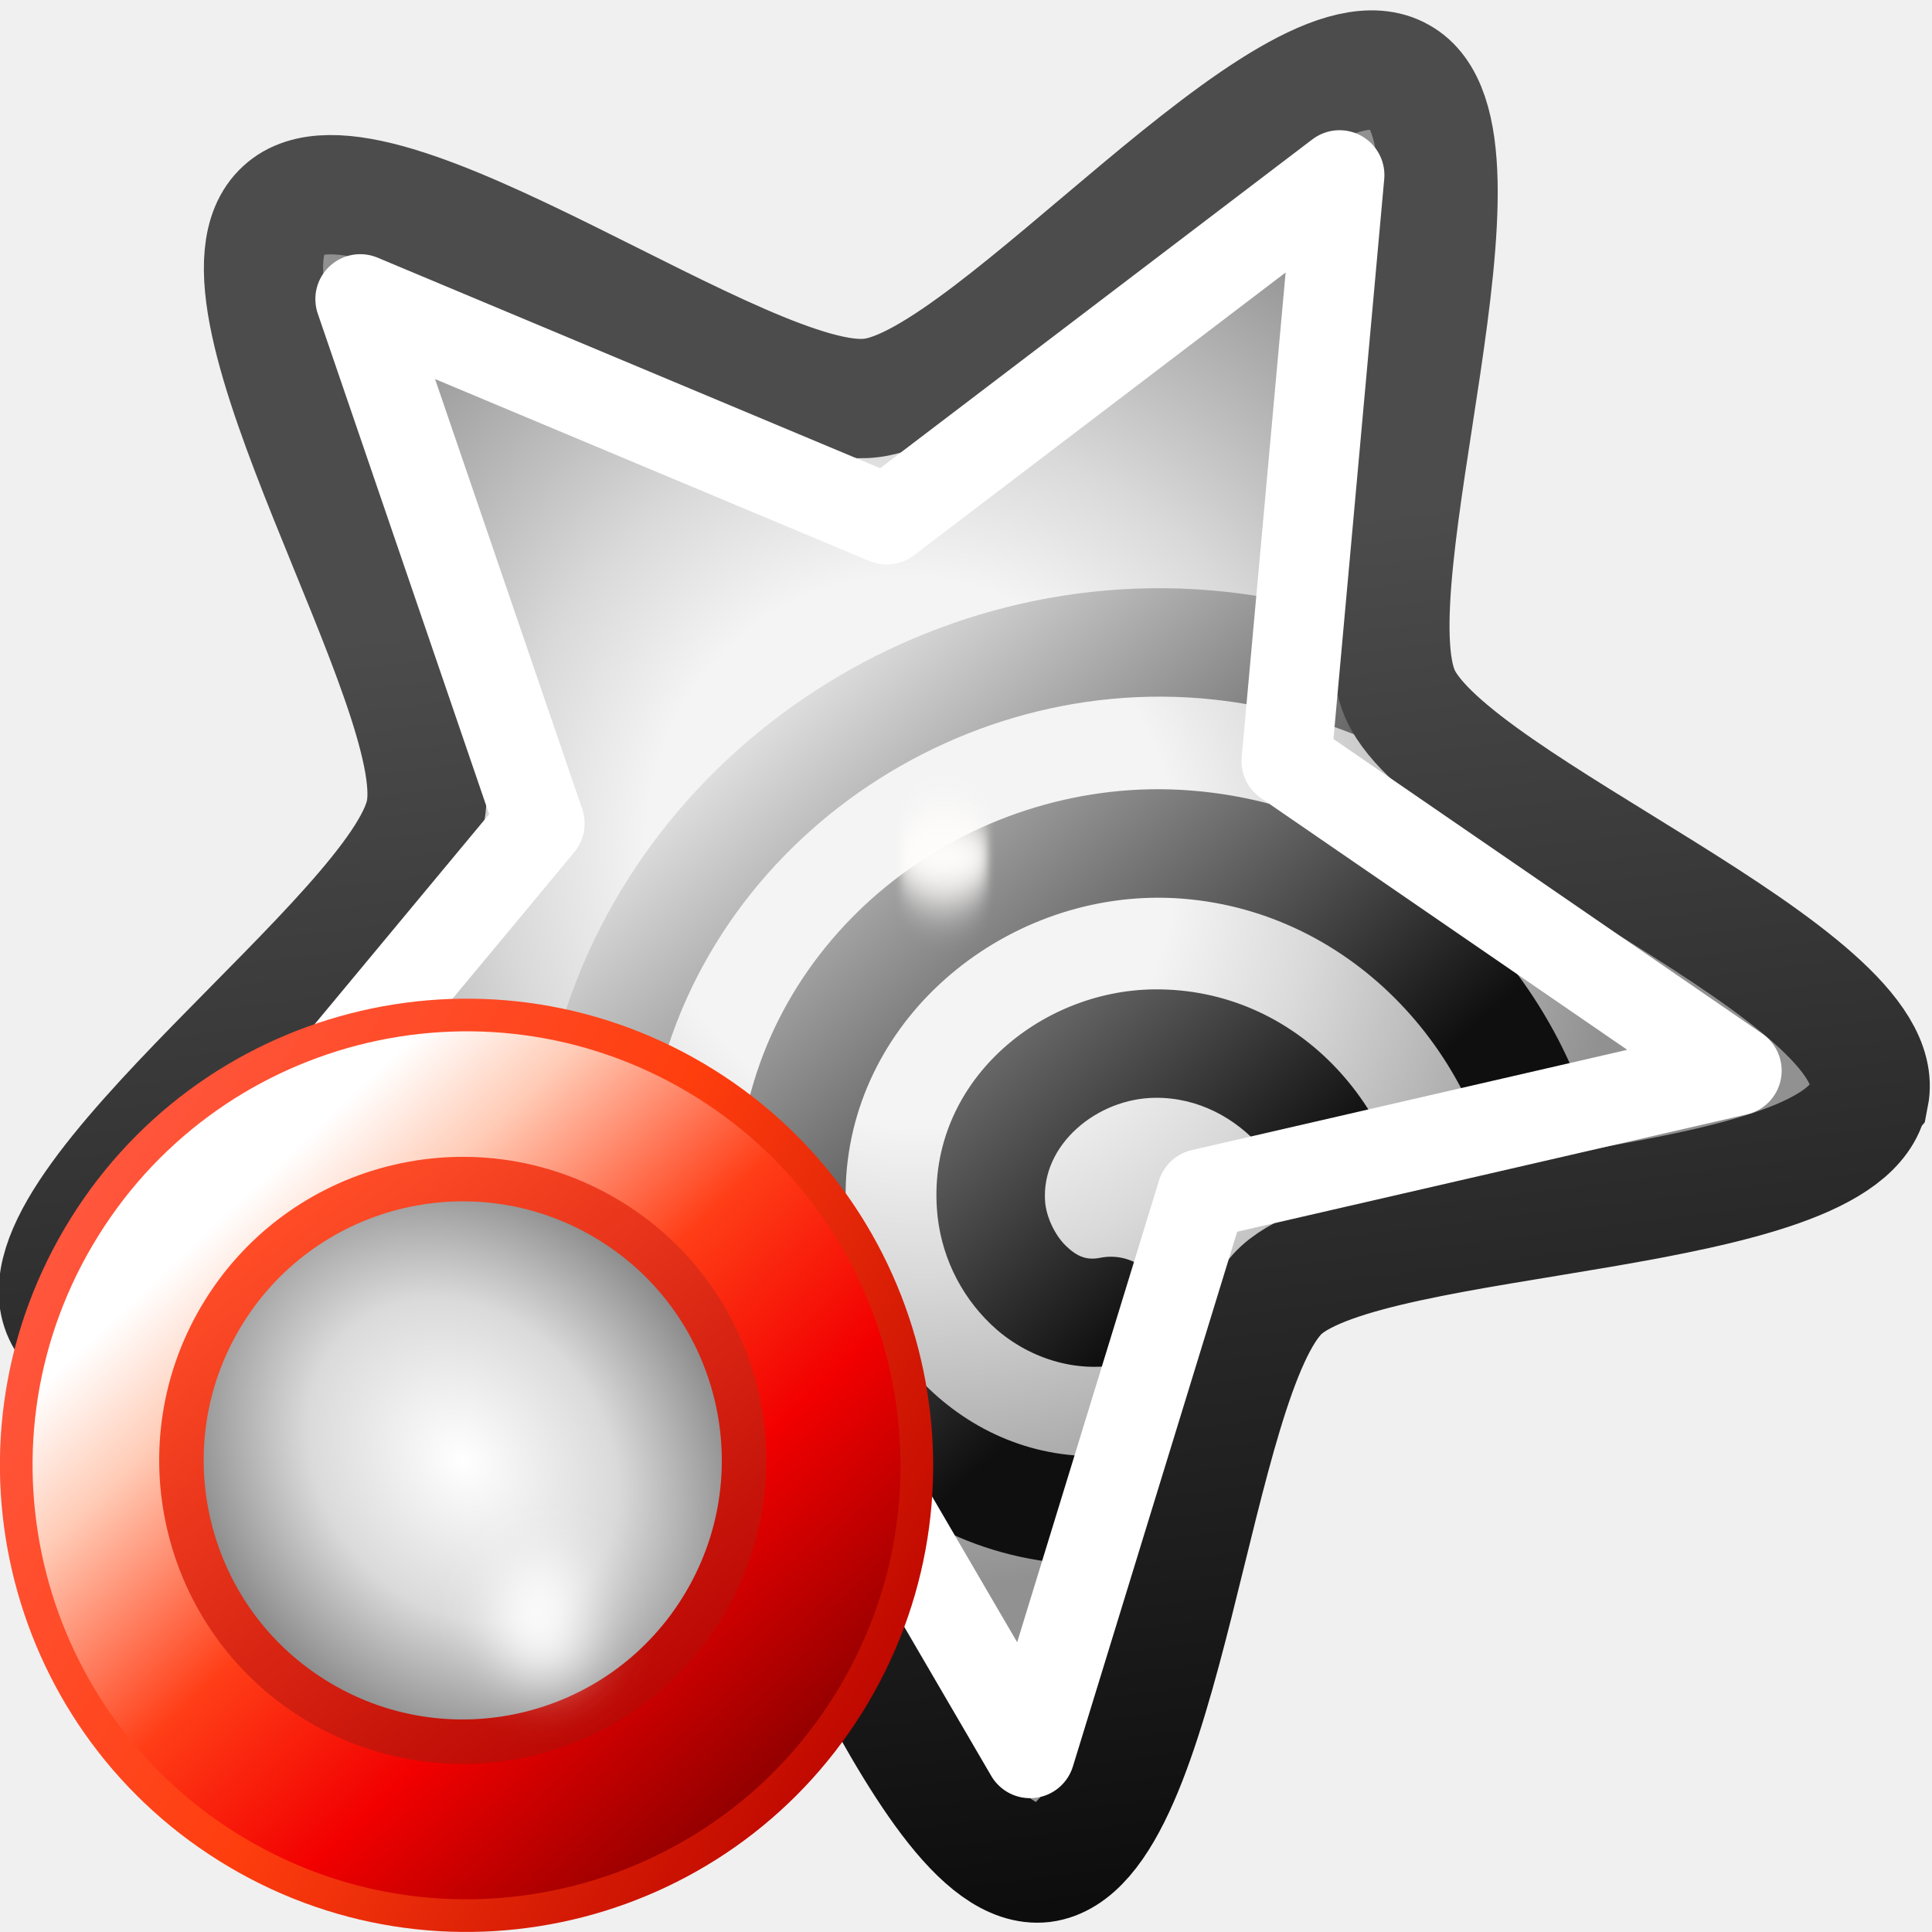
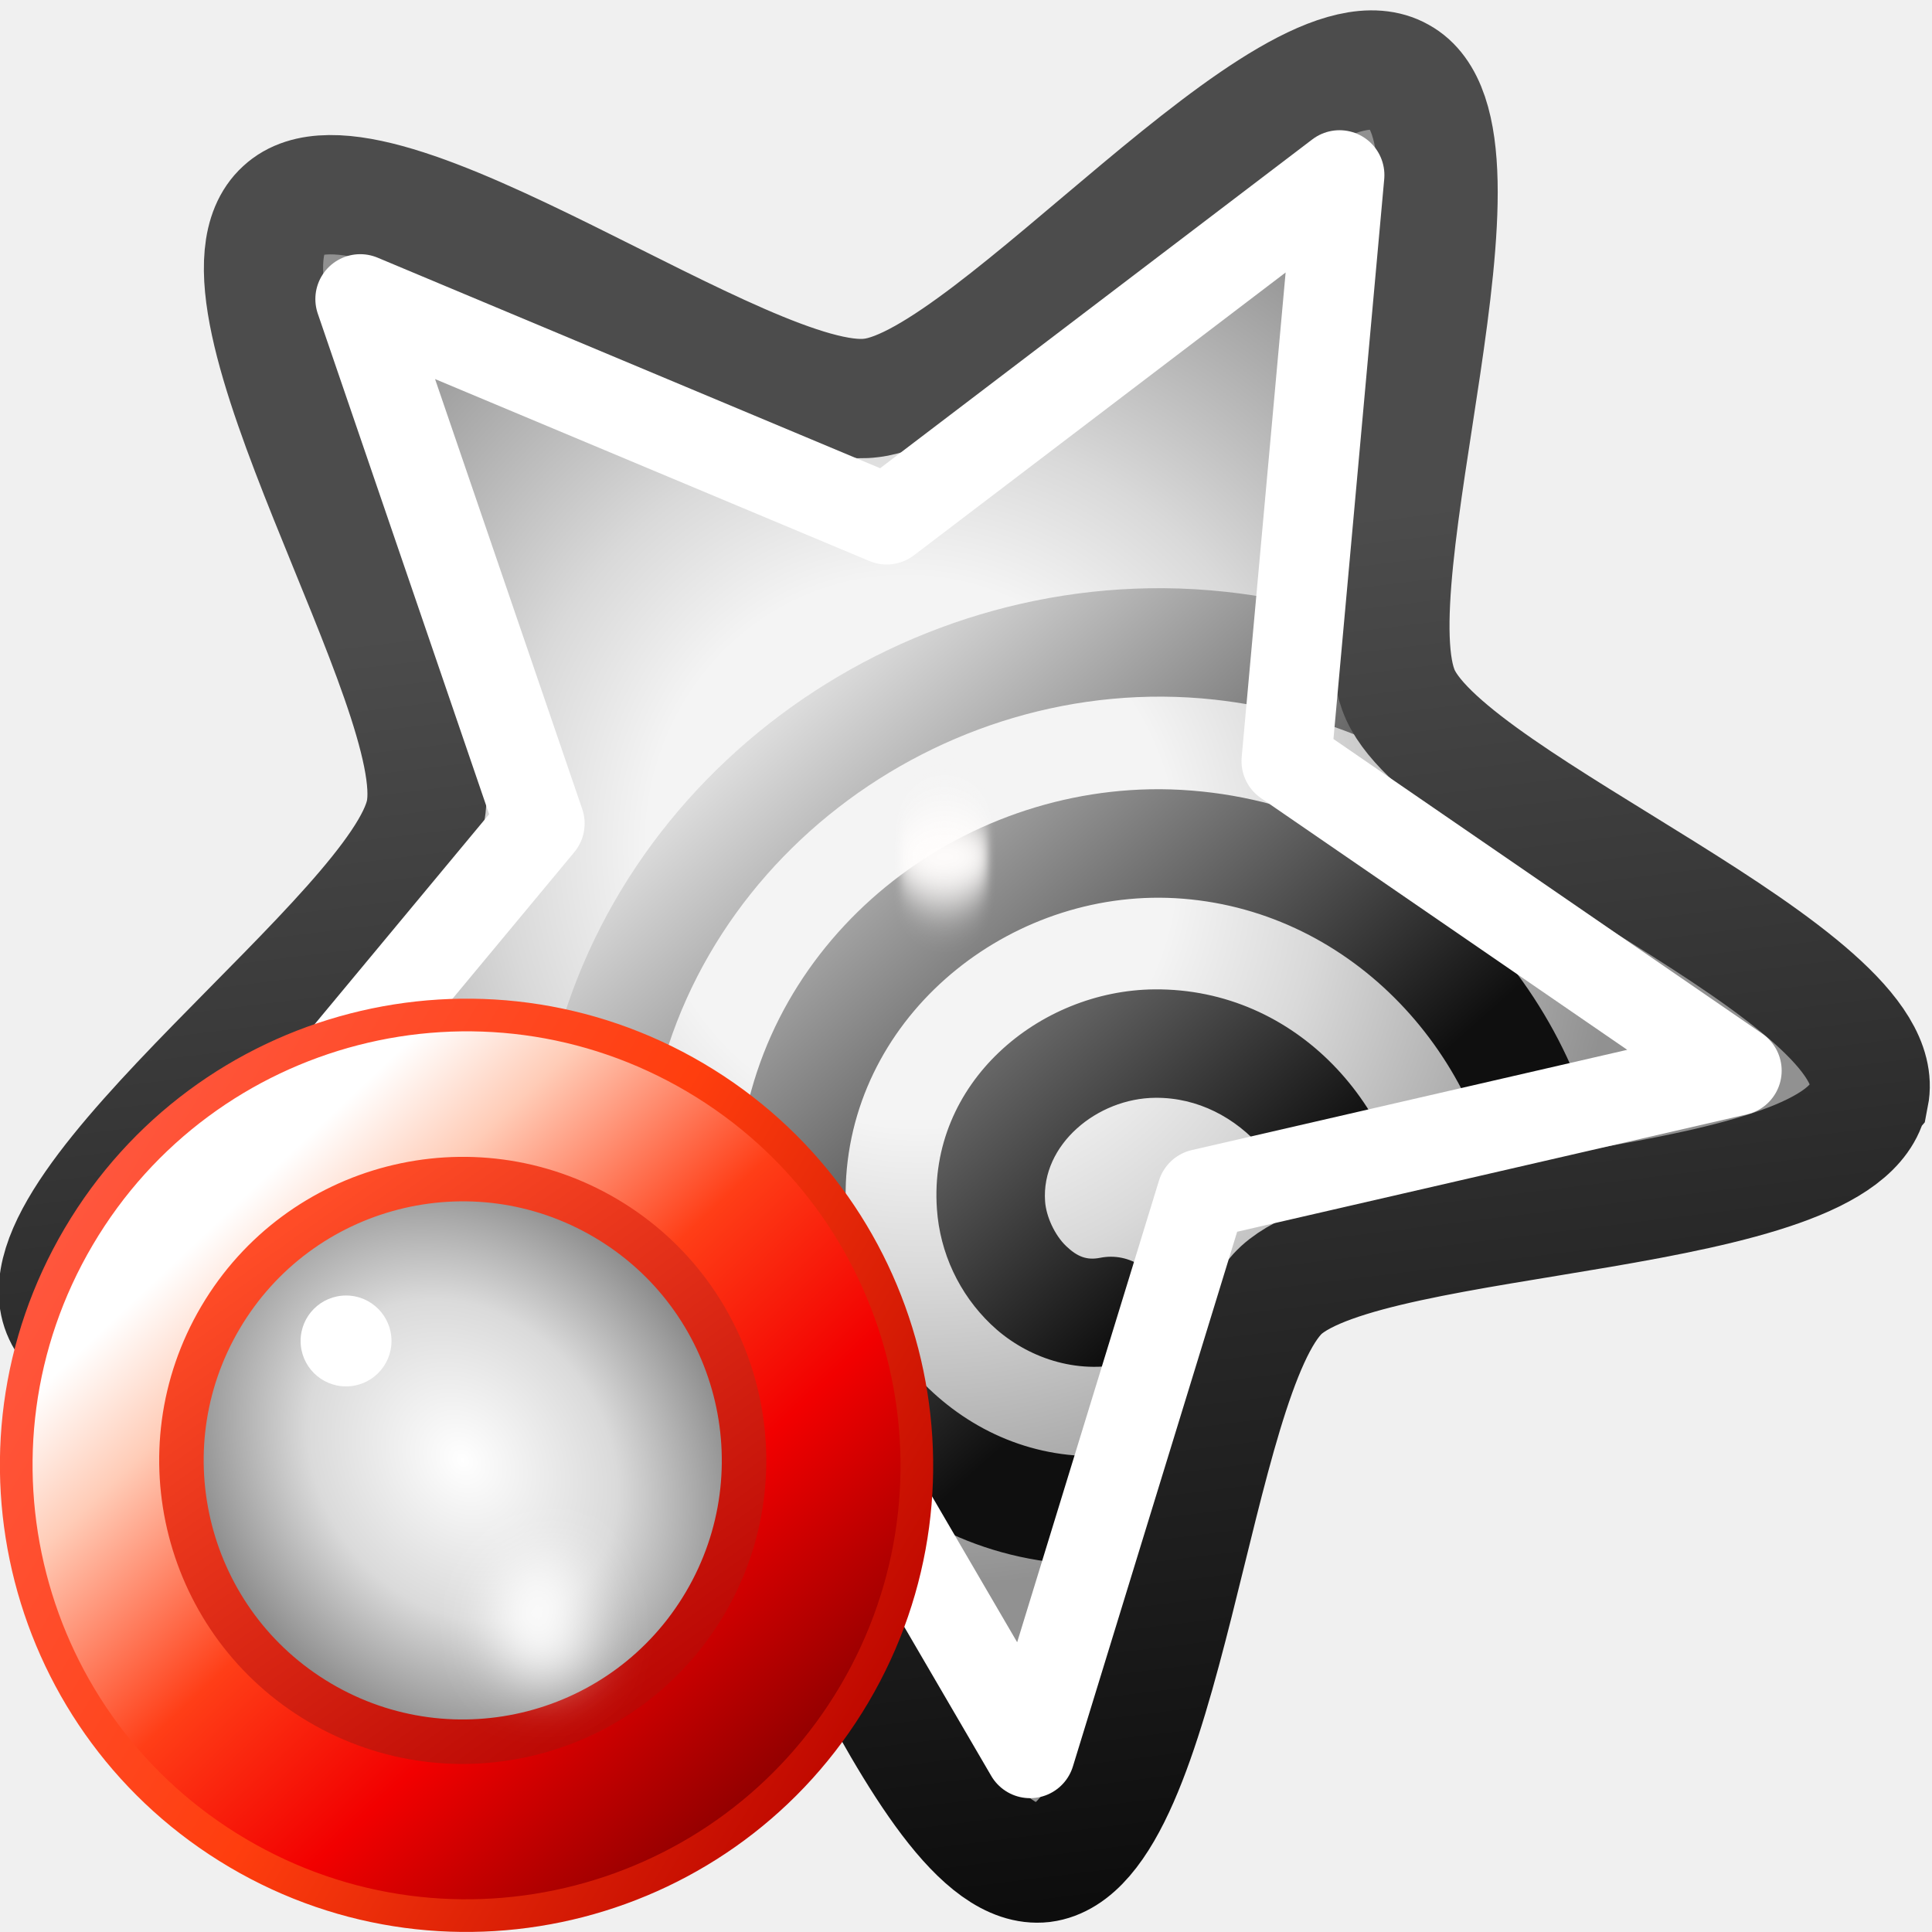
<svg xmlns="http://www.w3.org/2000/svg" xmlns:xlink="http://www.w3.org/1999/xlink" width="48" height="48">
  <defs>
    <linearGradient id="c">
      <stop offset="0" stop-color="#0f0f0f" />
      <stop offset="1" stop-color="#e5e5e5" />
    </linearGradient>
    <linearGradient id="a">
      <stop offset="0" stop-color="#4c4c4c" />
      <stop offset="1" stop-color="#0d0d0d" />
    </linearGradient>
    <linearGradient id="b">
      <stop offset=".282" stop-color="#f4f4f4" />
      <stop offset=".436" stop-color="#d9d9d9" />
      <stop offset=".754" stop-color="#919191" />
    </linearGradient>
    <linearGradient xlink:href="#a" id="j" x1="5.83" x2="12.91" y1="6.7" y2="13.2" gradientUnits="userSpaceOnUse" />
    <linearGradient xlink:href="#c" id="i" x1="-31.192" y1="-.936" x2="-24.033" y2="8.223" gradientUnits="userSpaceOnUse" />
    <linearGradient xlink:href="#d" id="l" x1="-20.459" y1="-18.821" x2="-60.891" y2="-30.538" gradientUnits="userSpaceOnUse" />
    <linearGradient id="d">
      <stop offset=".113" stop-color="#fff" />
      <stop offset=".244" stop-color="#ffccb7" />
      <stop offset=".48" stop-color="#ff3e17" />
      <stop offset=".705" stop-color="#f20000" />
      <stop offset="1" stop-color="#8d0000" />
    </linearGradient>
    <linearGradient xlink:href="#e" id="m" x1="-62.22" y1="-25.308" x2="-18.692" y2="-25.308" gradientUnits="userSpaceOnUse" />
    <linearGradient id="e">
      <stop offset=".001" stop-color="#c00900" />
      <stop offset=".503" stop-color="#ff3e0e" />
      <stop offset="1" stop-color="#ff563d" />
    </linearGradient>
    <linearGradient id="f">
      <stop offset="0" stop-color="#fff" />
      <stop offset=".468" stop-color="#dadada" />
      <stop offset="1" stop-color="#6e6e6e" />
    </linearGradient>
    <linearGradient xlink:href="#g" id="o" x1="-28.175" y1="-18.696" x2="-56.278" y2="-31.224" gradientUnits="userSpaceOnUse" />
    <linearGradient id="g">
      <stop offset="0" stop-color="#ff4c27" />
      <stop offset="1" stop-color="#b30000" />
    </linearGradient>
    <radialGradient xlink:href="#b" id="h" cx="7.18" cy="8.2" r="6.59" fx="7.18" fy="8.2" gradientTransform="matrix(.9 .5558 -.5314 .8606 5.08 -2.85)" gradientUnits="userSpaceOnUse" />
    <radialGradient xlink:href="#f" id="n" cx="-40.187" cy="-25.201" fx="-40.187" fy="-25.201" r="14.157" gradientUnits="userSpaceOnUse" gradientTransform="matrix(-1.13663 -.42546 .35057 -.93654 -77.03 -65.9)" />
    <filter id="k" width="1.832" height="1.832" x="-.416" y="-.416" color-interpolation-filters="sRGB">
      <feGaussianBlur stdDeviation=".13" />
    </filter>
    <filter id="p" x="-.663" y="-.535" width="2.325" height="2.069" color-interpolation-filters="sRGB">
      <feGaussianBlur stdDeviation="0.707 0.726" />
    </filter>
  </defs>
  <path fill="url(#h)" fill-rule="evenodd" d="M13.51 5.1c.44.77-2.18 2.89-2.29 3.76-.1.88 1.95 3.55 1.36 4.2-.6.64-3.43-1.19-4.3-1.02-.86.17-2.76 2.95-3.56 2.58-.8-.36.07-3.62-.36-4.39C3.93 9.46.69 8.51.8 7.63c.1-.87 3.47-1.05 4.06-1.7.6-.64.51-4.01 1.38-4.18.86-.18 2.07 2.97 2.87 3.34.8.37 3.97-.76 4.4 0z" enable-background="accumulate" overflow="visible" style="marker:none" transform="matrix(2.647 2.2616 -2.267 2.6553 22.22 -16.85)" />
  <path style="-inkscape-stroke:none" d="M-30.844 9.714c4.98.362 9.761-3.049 10.625-8.13a9.253 9.253 0 0 0-.128-3.705l-1.858-.147a7.524 7.524 0 0 1 .262 3.56c-.753 4.428-5.21 7.344-9.596 6.576a8.72 8.72 0 0 1-2.592-.896.875.875 0 0 0-1.184.36.875.875 0 0 0 .36 1.184c.973.519 2.025.883 3.113 1.074.332.058.666.1.998.124zm.435-3.222c3.359.153 6.563-2.196 7.028-5.673.423-3.16-1.73-6.335-5.016-6.72a5.272 5.272 0 0 0-2.09.183l-1.187 2.758A3.549 3.549 0 0 1-28.6-4.163c2.254.264 3.783 2.518 3.485 4.749-.36 2.69-3.052 4.5-5.713 4.11-2.735-.4-4.675-2.849-4.795-5.526l-1.736.257c.23 3.41 2.72 6.48 6.276 7 .225.033.45.055.674.065zm.137-3.225C-28.413 3.373-26.53 2-26.54-.038a2.845 2.845 0 0 0-.747-1.913c-.478-.524-1.238-.889-2.062-.779a.875.875 0 0 0-.75.981.875.875 0 0 0 .982.753c.218-.029.367.04.537.225.17.186.29.494.291.742.005.916-.947 1.604-1.883 1.55-1.37-.078-2.34-1.459-2.212-2.827l-1.762.26c.008 2.145 1.578 4.182 3.874 4.313zm6.592-8.185-1.752-3.478a8.67 8.67 0 0 0-2.191-.665 8.374 8.374 0 0 0-1.383-.108l-.772 1.798a6.638 6.638 0 0 1 1.871.037c1.708.28 3.168 1.175 4.227 2.416z" transform="matrix(-1.53706 .10068 -.10068 -1.53706 -17.52 32.65)" color="#000" fill="url(#i)" fill-rule="evenodd" />
  <path fill="none" stroke="url(#j)" stroke-width=".85" d="M13.51 5.1c.44.77-2.18 2.89-2.29 3.76-.1.88 1.95 3.55 1.36 4.2-.6.64-3.43-1.19-4.3-1.02-.86.17-2.76 2.95-3.56 2.58-.8-.36.07-3.62-.36-4.39C3.93 9.46.69 8.51.8 7.63c.1-.87 3.47-1.05 4.06-1.7.6-.64.51-4.01 1.38-4.18.86-.18 2.07 2.97 2.87 3.34.8.37 3.97-.76 4.4 0z" enable-background="accumulate" overflow="visible" style="marker:none" transform="matrix(2.647 2.2616 -2.267 2.6553 22.22 -16.85)" />
  <path fill="none" stroke="#fff" stroke-linejoin="round" stroke-width="2.23" d="m43.15 26.6-13.29 3.06-4.27 13.9-7.3-12.51-14.12.53 9.24-11.12L8.95 7.43l13.08 5.48 11.25-8.56-1.32 14.56Z" enable-background="accumulate" overflow="visible" style="marker:none" />
  <path fill="#fffdfc" fill-rule="evenodd" d="M8.5 7.99a.37.37 0 0 1-.38.37.37.37 0 0 1-.37-.37.37.37 0 0 1 .37-.38.37.37 0 0 1 .37.37" filter="url(#k)" transform="rotate(36.96 28.44 21) scale(3.0331)" />
  <g transform="matrix(.53262 0 0 .53262 -.117 13.846)">
    <circle cx="-40.456" cy="-25.308" r="21.002" transform="rotate(-149.458)" fill="url(#l)" stroke="url(#m)" stroke-width="1.523" stroke-linecap="round" stroke-linejoin="round" />
    <circle cx="-40.187" cy="-25.201" r="13.12" transform="rotate(-149.458)" fill="url(#n)" stroke="url(#o)" stroke-width="2.075" stroke-linecap="round" stroke-linejoin="round" />
    <path style="mix-blend-mode:normal" transform="matrix(1.79036 0 0 1.79036 -26.424 -3.209)" d="M30.32 29.412a1.28 1.63 0 0 1-1.159 1.623 1.28 1.63 0 0 1-1.38-1.314 1.28 1.63 0 0 1 .898-1.872 1.28 1.63 0 0 1 1.549.958l-1.189.605z" fill="#fff" filter="url(#p)" />
+     <circle cx="8.598" cy="33.316" r="1.129" transform="matrix(1.87752 0 0 1.87752 .219 -25.997)" fill="#fff" paint-order="stroke fill markers" />
  </g>
</svg>
